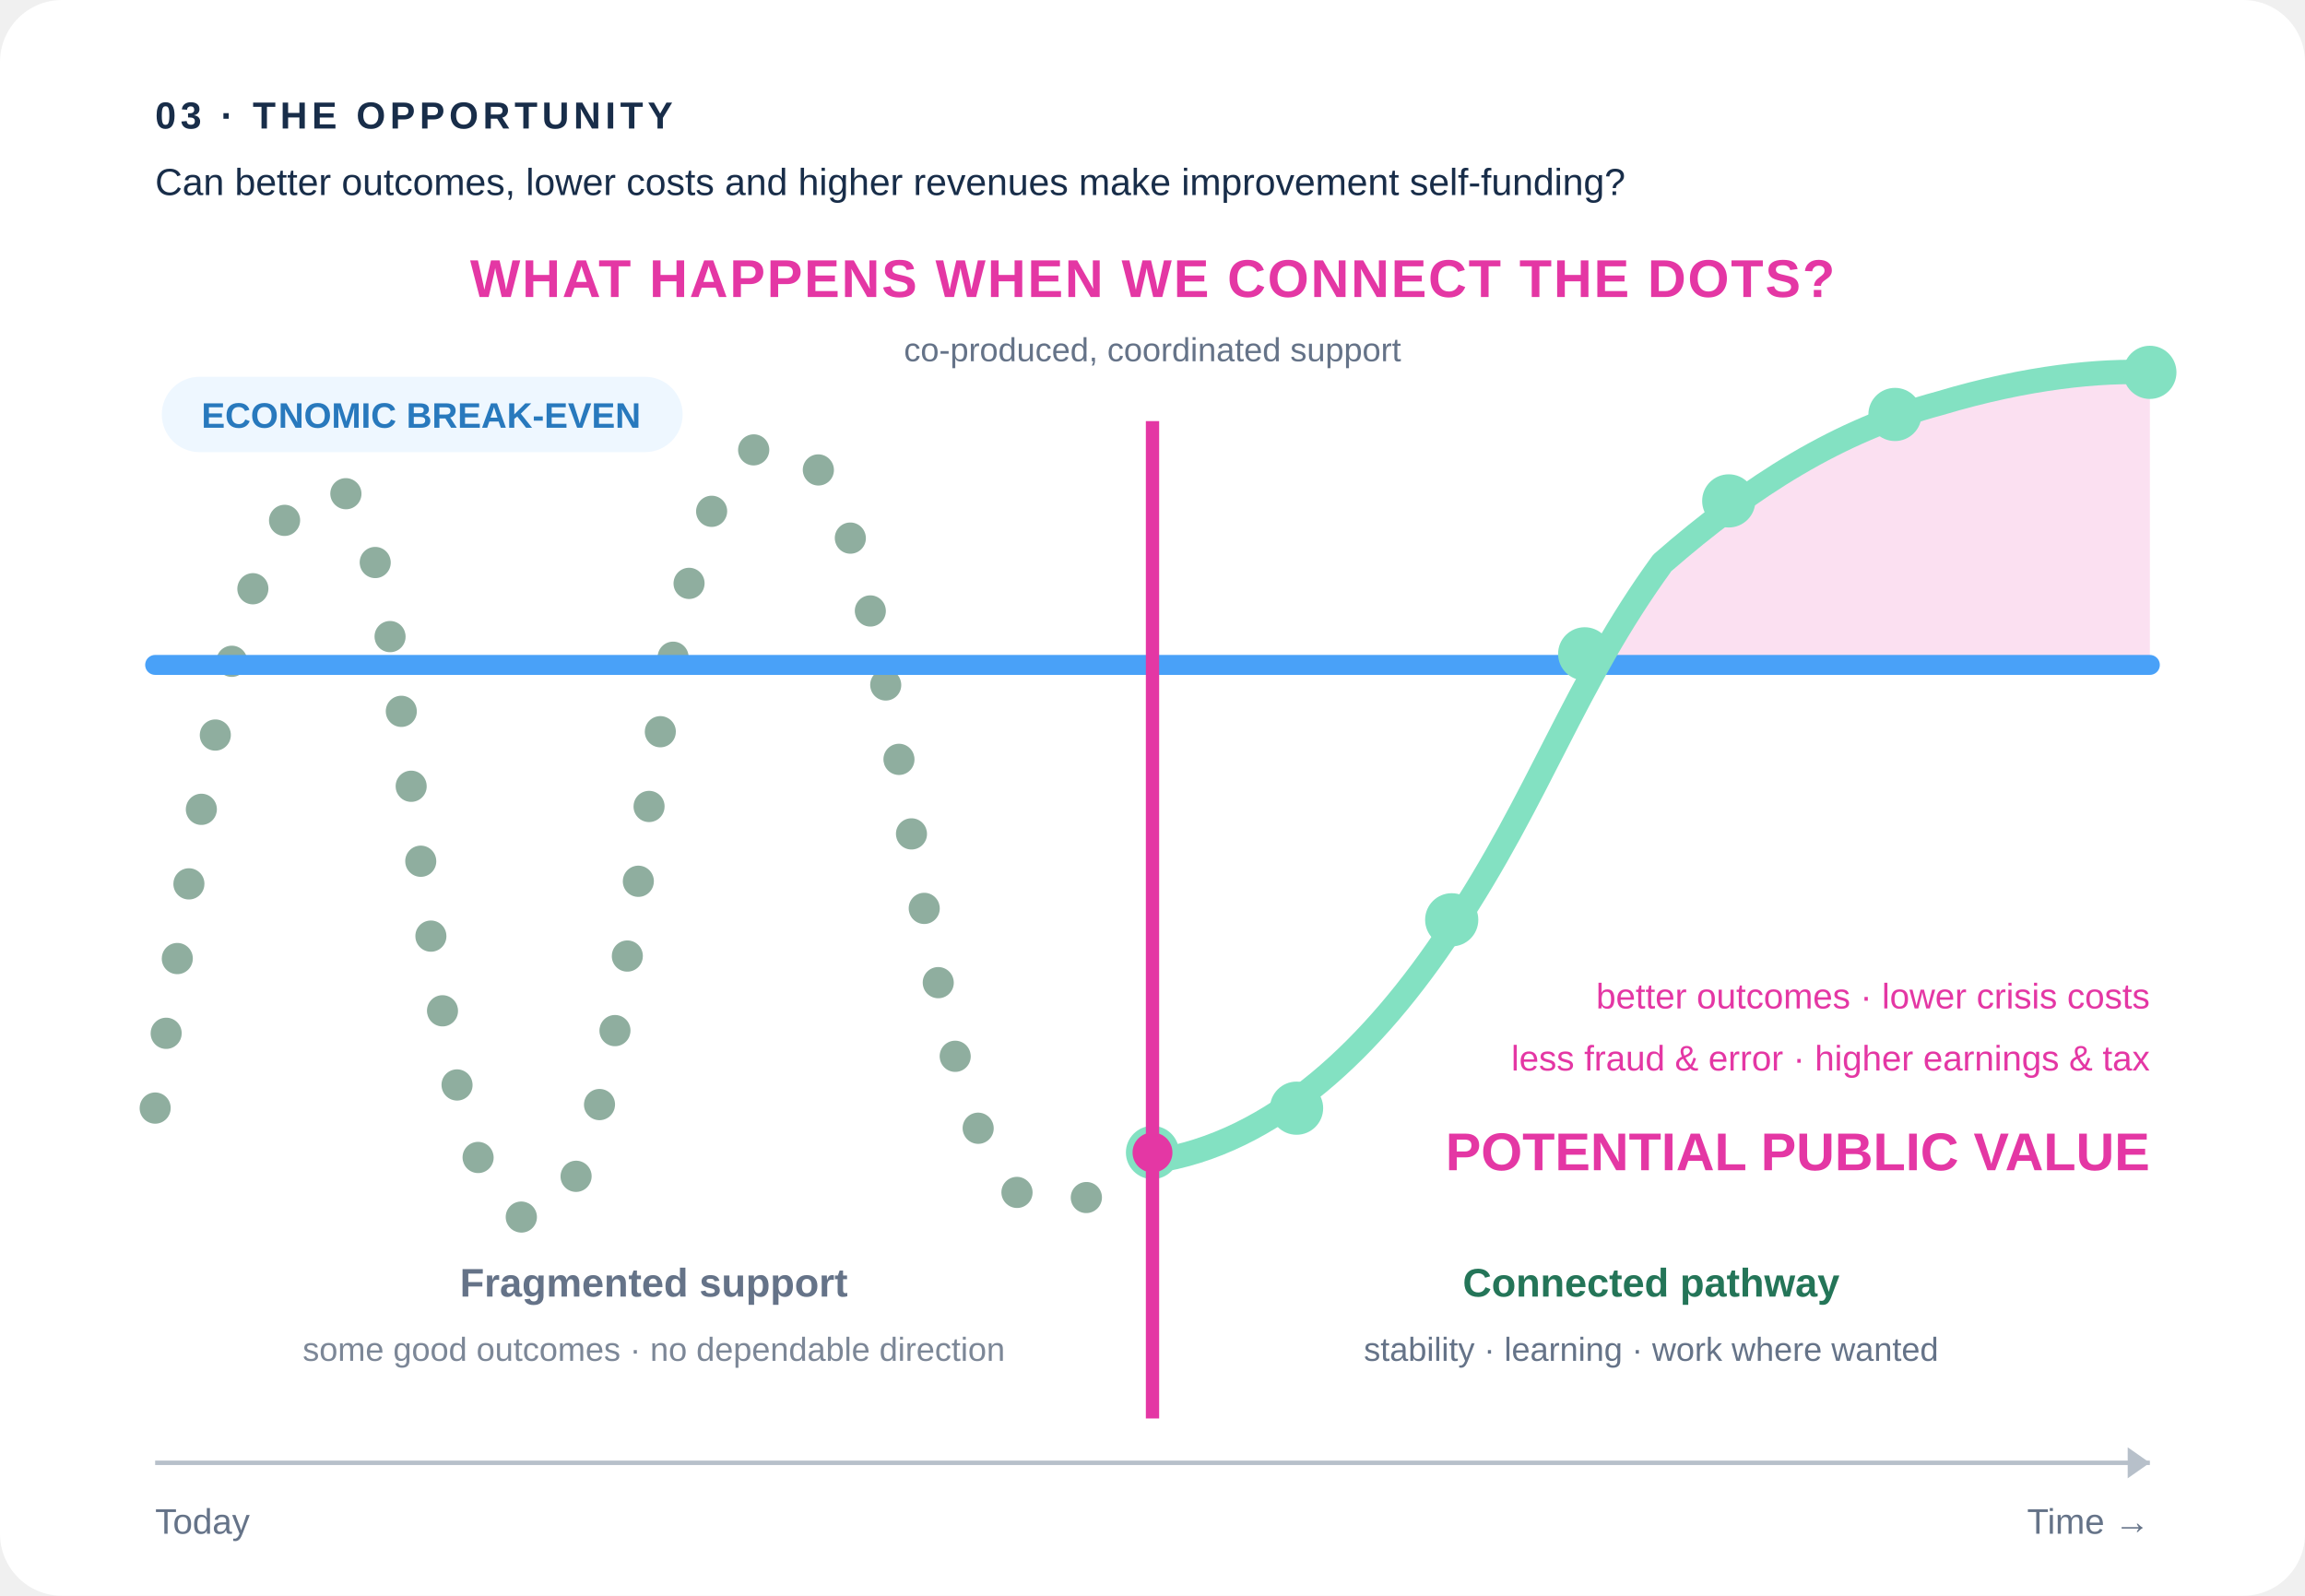
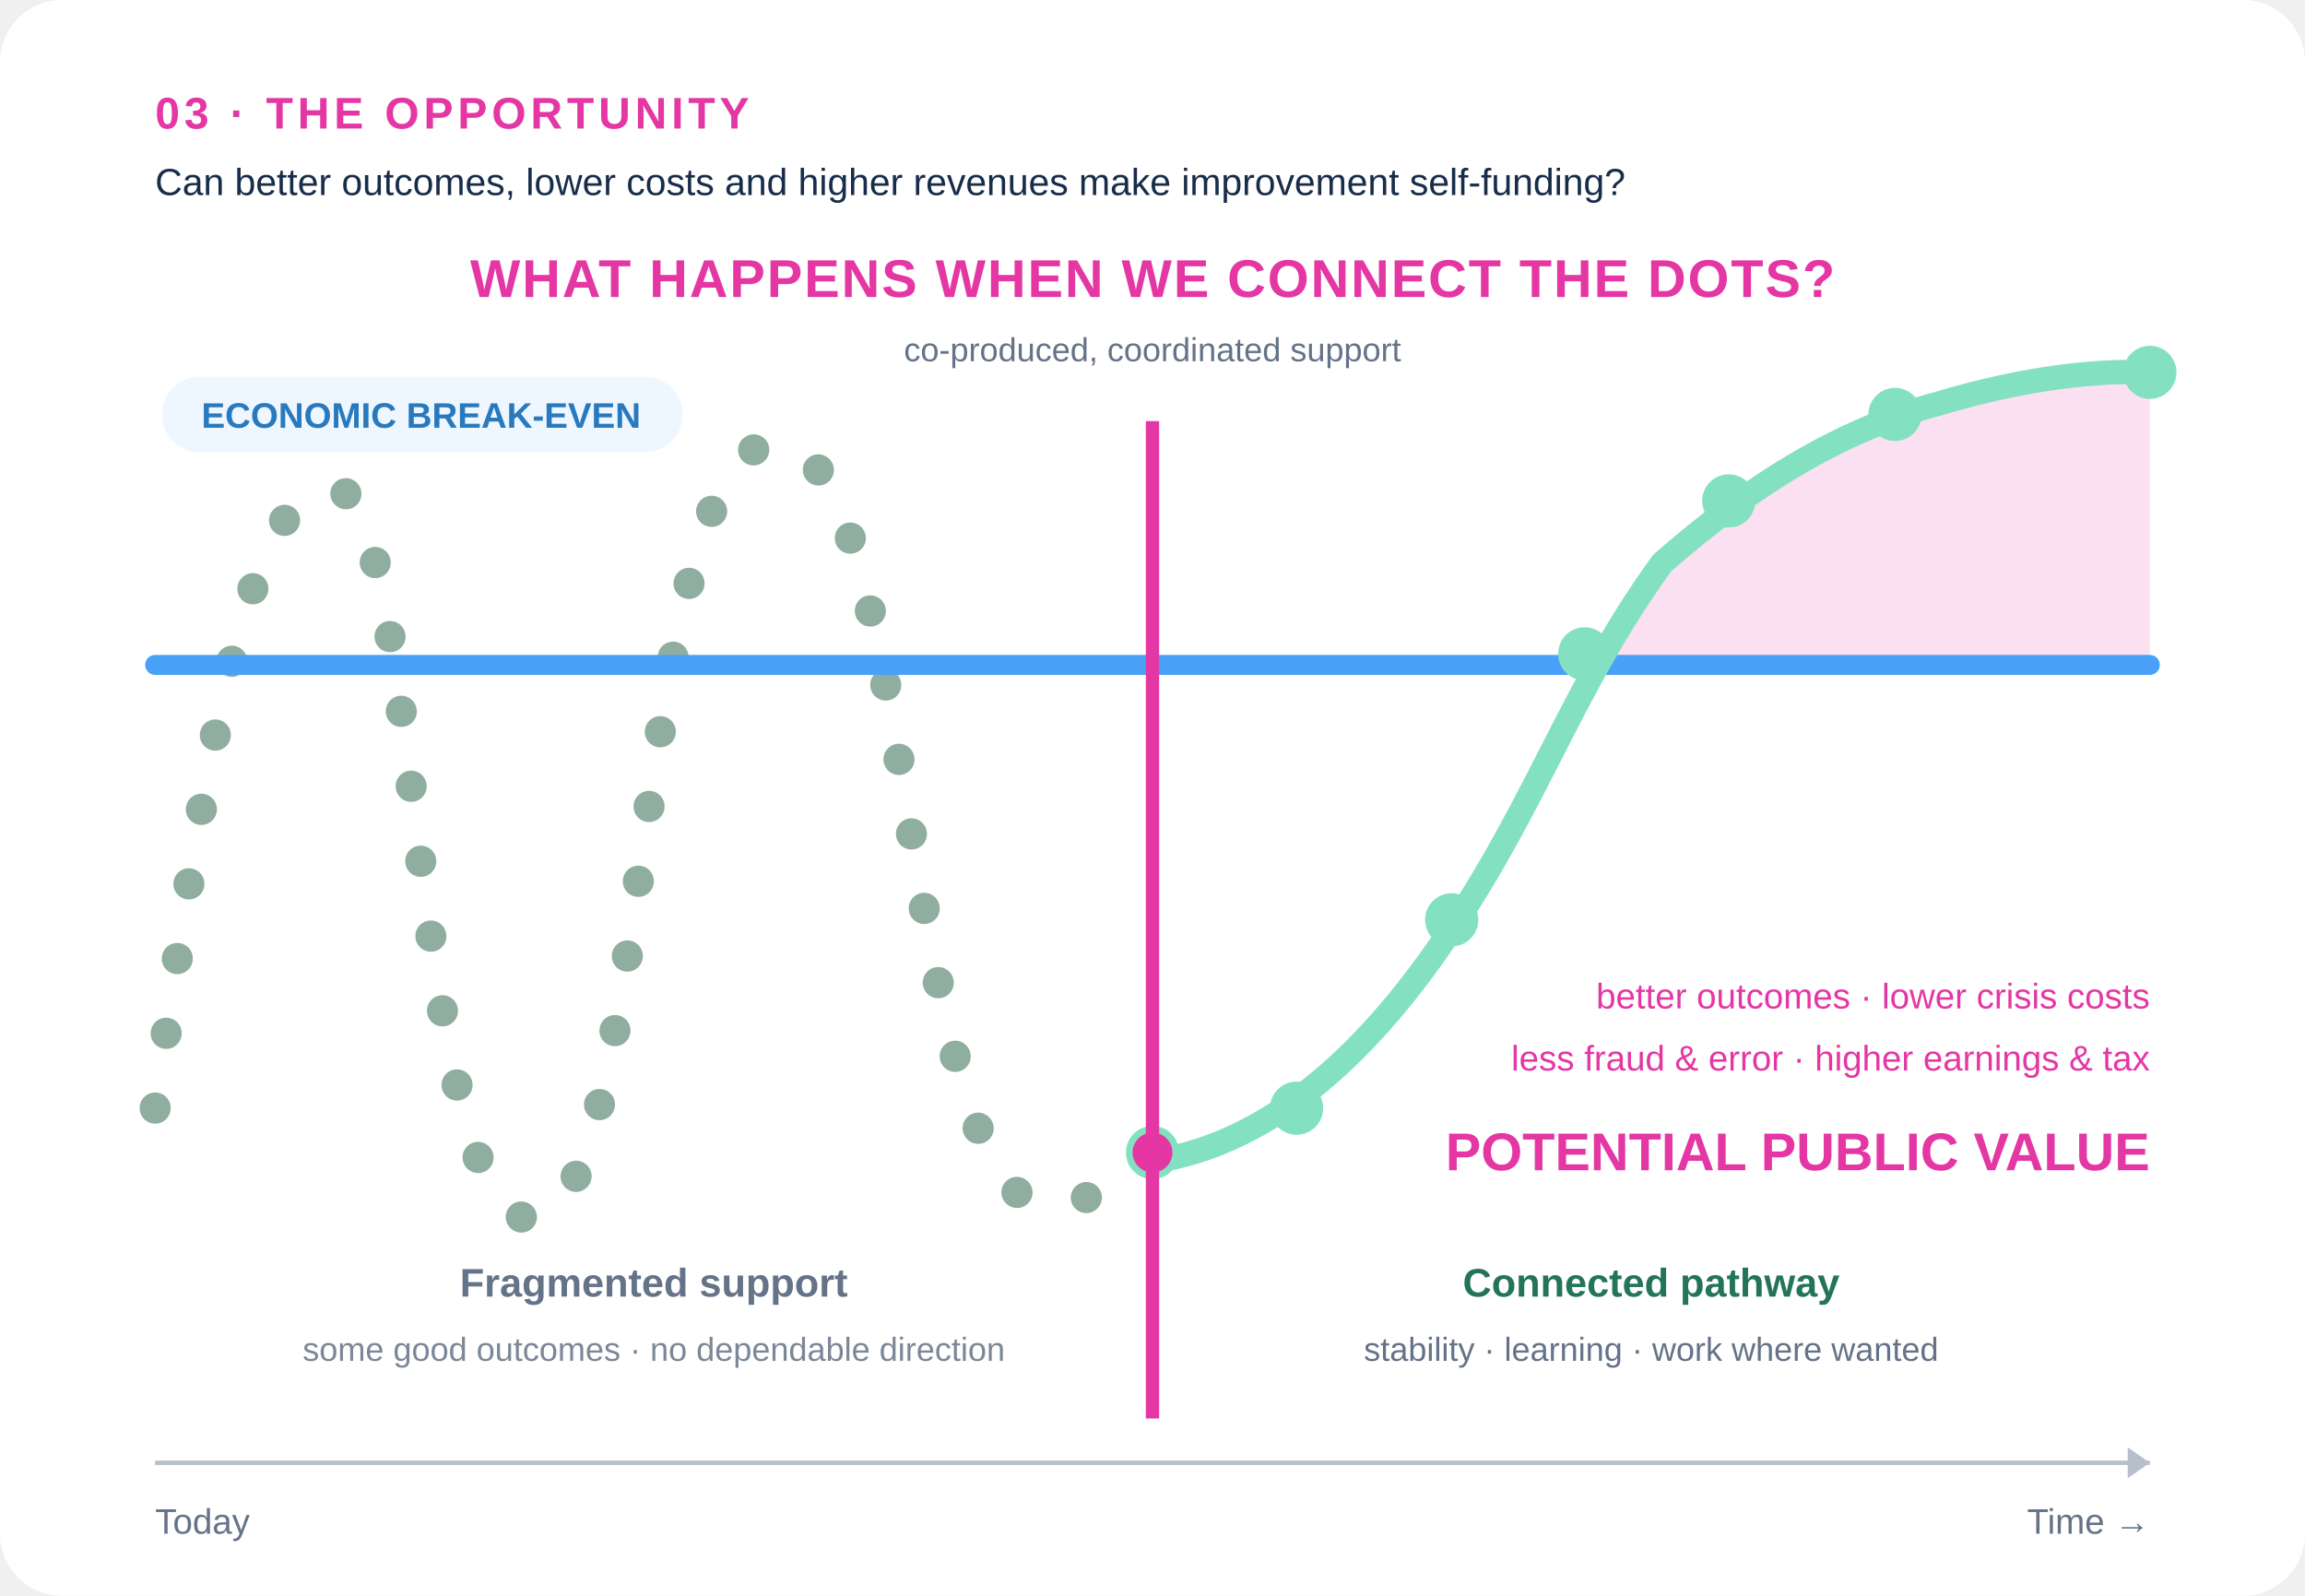
<svg xmlns="http://www.w3.org/2000/svg" width="1040" height="720" viewBox="0 0 1040 720" role="img" aria-labelledby="trajectoryTitle trajectoryDesc">
  <rect width="1040" height="720" rx="28" fill="#ffffff" />
  <g font-family="'Plus Jakarta Sans','Segoe UI',Arial,sans-serif">
-     <text x="70" y="58" fill="#182d49" font-size="17" font-weight="800" letter-spacing="2">03 · THE OPPORTUNITY</text>
+     <text x="70" y="58" fill="#e437a4" font-size="20" font-weight="800" letter-spacing="2">03 · THE OPPORTUNITY</text>
    <text x="70" y="88" fill="#182d49" font-size="17">Can better outcomes, lower costs and higher revenues make improvement self-funding?</text>
    <text x="520" y="134" text-anchor="middle" fill="#e437a4" font-size="24" font-weight="800" letter-spacing=".8">WHAT HAPPENS WHEN WE CONNECT THE DOTS?</text>
    <text x="520" y="163" text-anchor="middle" fill="#657388" font-size="15">co-produced, coordinated support</text>
    <path d="M714 300 C750 260 790 220 835 195 C885 172 935 165 970 168 L970 300 Z" fill="#e437a4" opacity=".16" />
    <path d="M70 500 C92 350 110 220 150 220 C190 220 185 550 240 550 C295 550 285 200 350 200 C415 200 405 545 475 545 C495 545 505 522 520 520" fill="none" stroke="#8fae9f" stroke-width="14" stroke-dasharray="0.1 34" stroke-linecap="round" />
    <path d="M70 300 H970" stroke="#49a1f8" stroke-width="9" fill="none" stroke-linecap="round" />
    <rect x="73" y="170" width="235" height="34" rx="17" fill="#eef7ff" />
    <text x="190" y="193" text-anchor="middle" fill="#2879bd" font-size="16" font-weight="800">ECONOMIC BREAK-EVEN</text>
    <text x="295" y="585" text-anchor="middle" fill="#657388" font-size="18" font-weight="700">Fragmented support</text>
    <text x="295" y="614" text-anchor="middle" fill="#7c8797" font-size="15">some good outcomes · no dependable direction</text>
    <path d="M520 520 C575 512 620 468 655 415 C695 355 710 305 750 250 C790 215 830 190 875 178 C915 166 948 163 970 164" transform="translate(0 4)" fill="none" stroke="#83e1c2" stroke-width="11" stroke-linecap="round" stroke-linejoin="round" />
    <g fill="#83e1c2">
      <circle cx="520" cy="520" r="12" />
      <circle cx="585" cy="500" r="12" />
      <circle cx="655" cy="415" r="12" />
      <circle cx="715" cy="295" r="12" />
      <circle cx="780" cy="226" r="12" />
      <circle cx="855" cy="187" r="12" />
      <circle cx="970" cy="168" r="12" />
    </g>
    <path d="M520 190 V640" stroke="#e437a4" stroke-width="6" />
    <circle cx="520" cy="520" r="9" fill="#e437a4" />
    <text x="970" y="455" text-anchor="end" fill="#e437a4" font-size="16">better outcomes · lower crisis costs</text>
    <text x="970" y="483" text-anchor="end" fill="#e437a4" font-size="16">less fraud &amp; error · higher earnings &amp; tax</text>
    <text x="970" y="528" text-anchor="end" fill="#e437a4" font-size="24" font-weight="800">POTENTIAL PUBLIC VALUE</text>
    <text x="745" y="585" text-anchor="middle" fill="#247558" font-size="18" font-weight="800">Connected pathway</text>
    <text x="745" y="614" text-anchor="middle" fill="#657388" font-size="15">stability · learning · work where wanted</text>
    <path d="M70 660 H970" stroke="#b7c0ca" stroke-width="2" />
    <path d="M970 660 l-10 -7 v14 z" fill="#b7c0ca" />
    <text x="70" y="692" fill="#657388" font-size="16">Today</text>
    <text x="970" y="692" text-anchor="end" fill="#657388" font-size="16">Time →</text>
  </g>
</svg>
